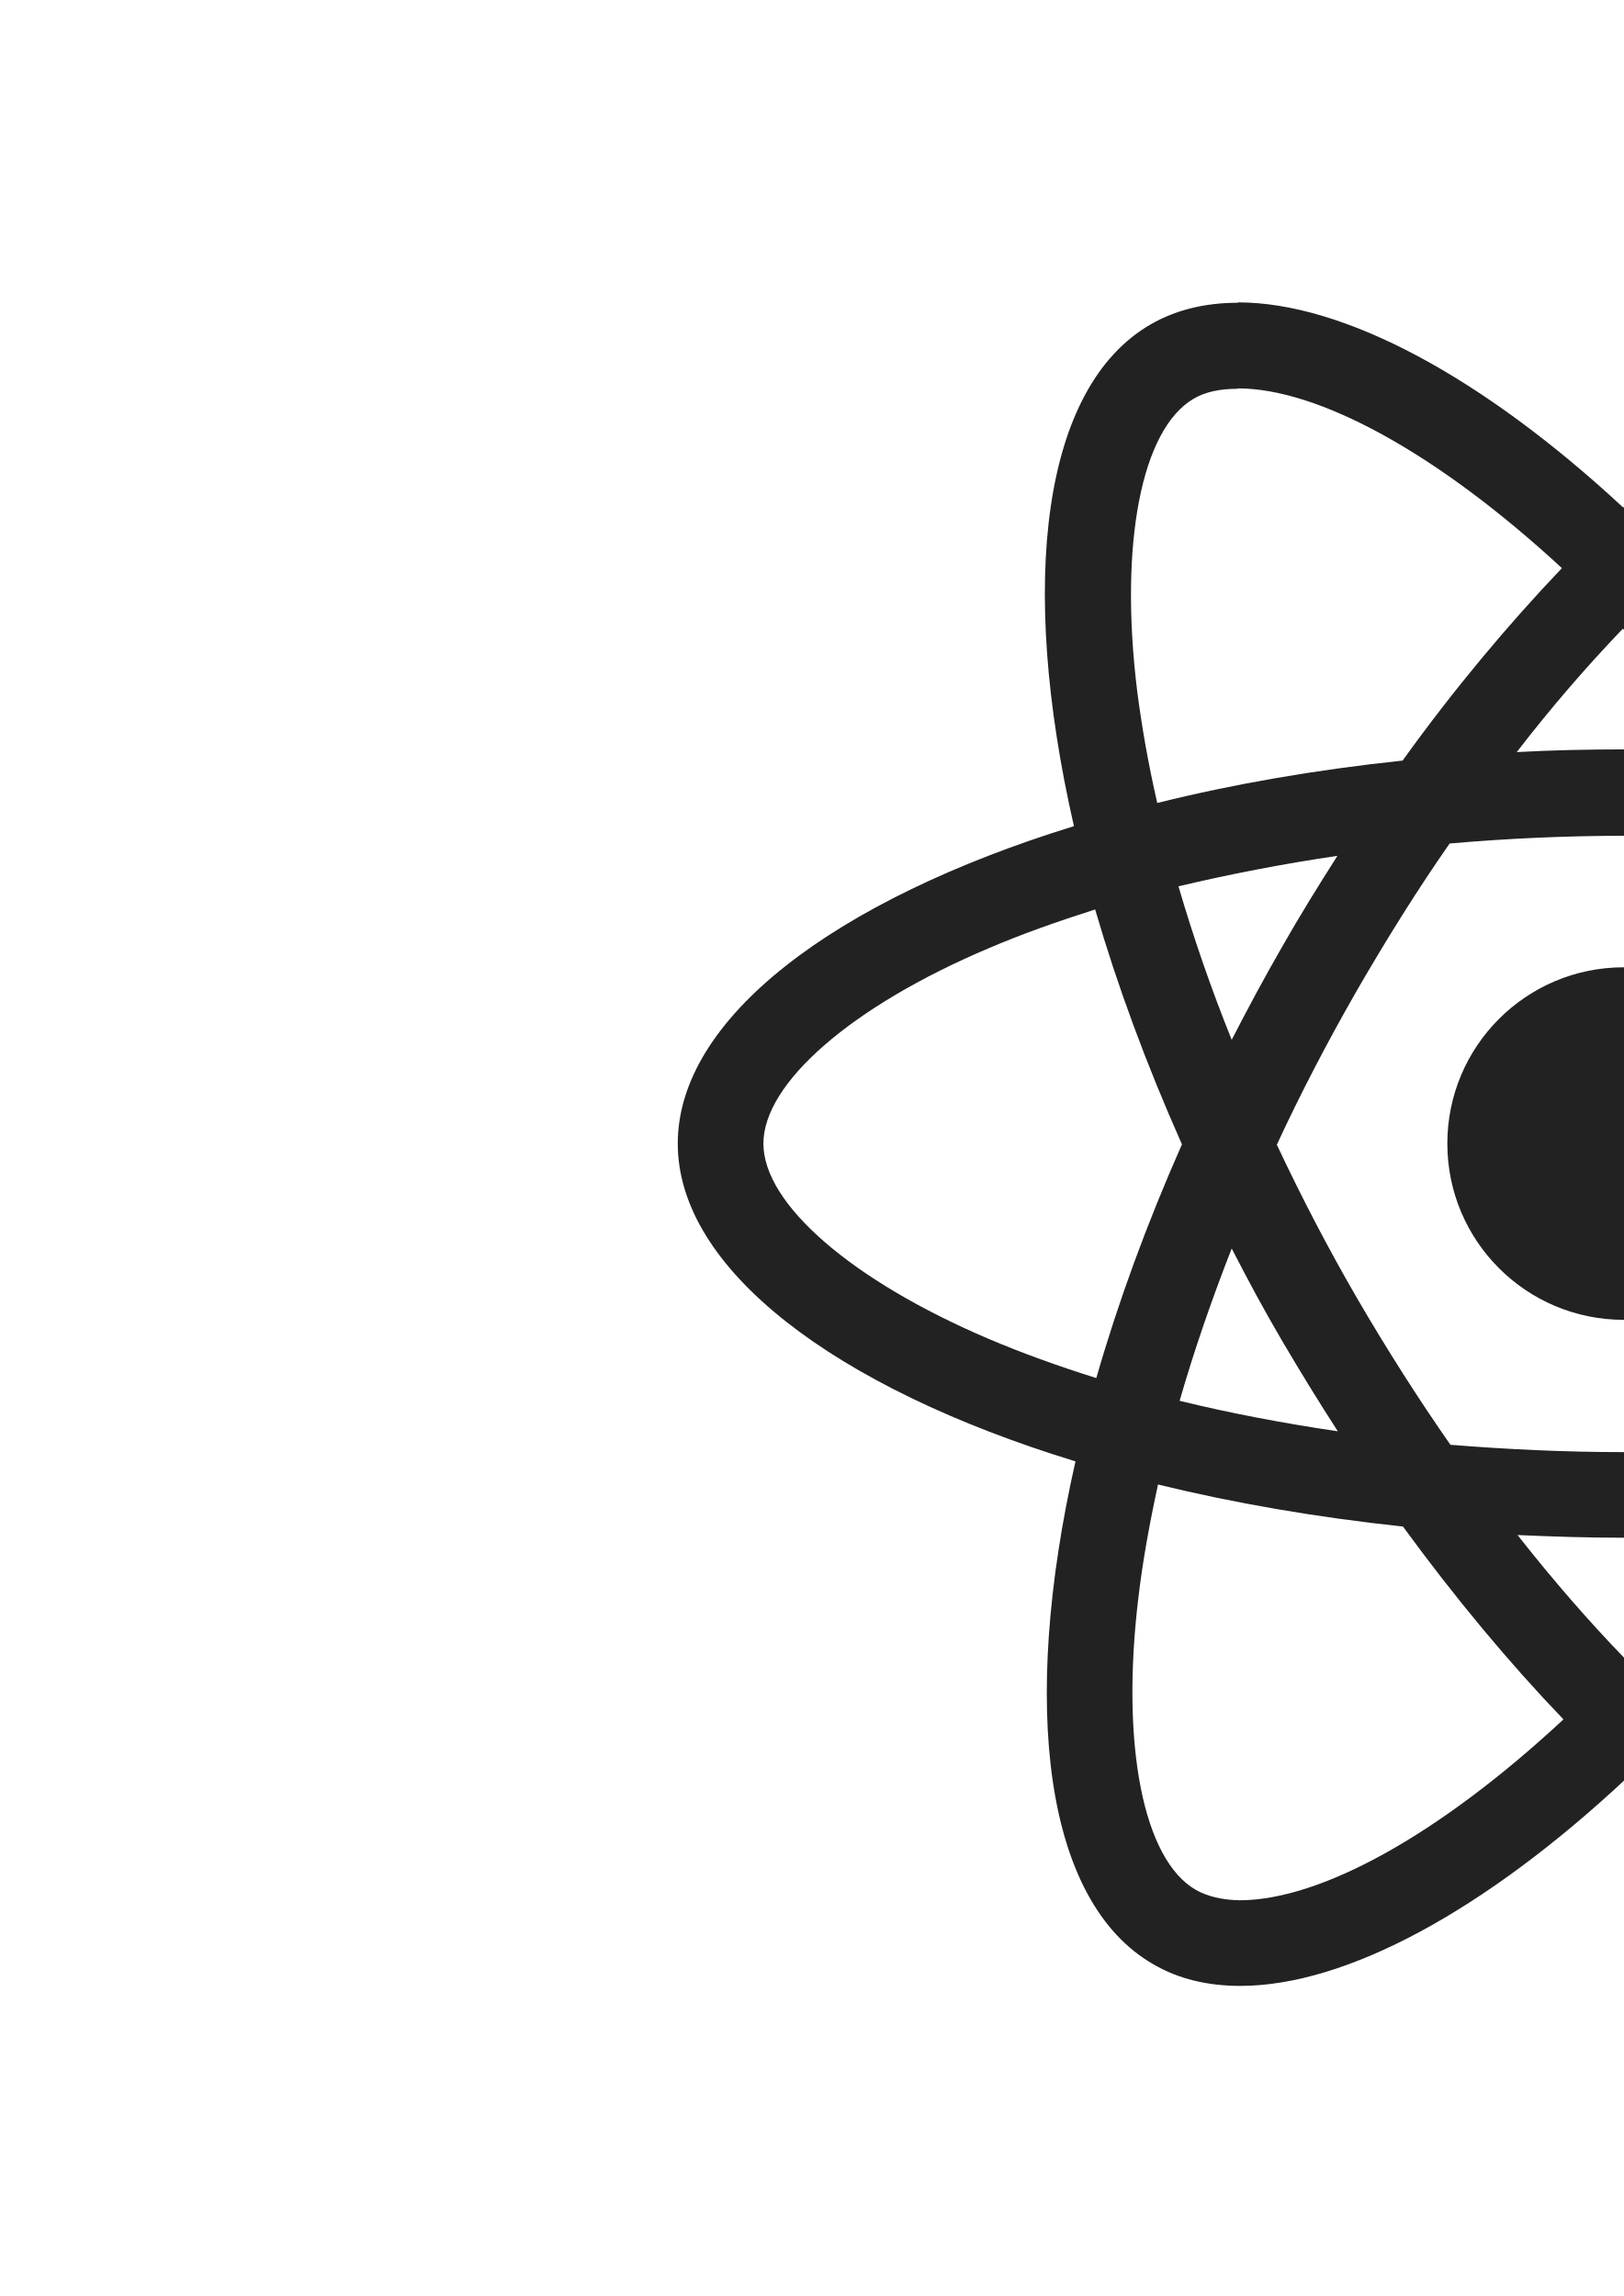
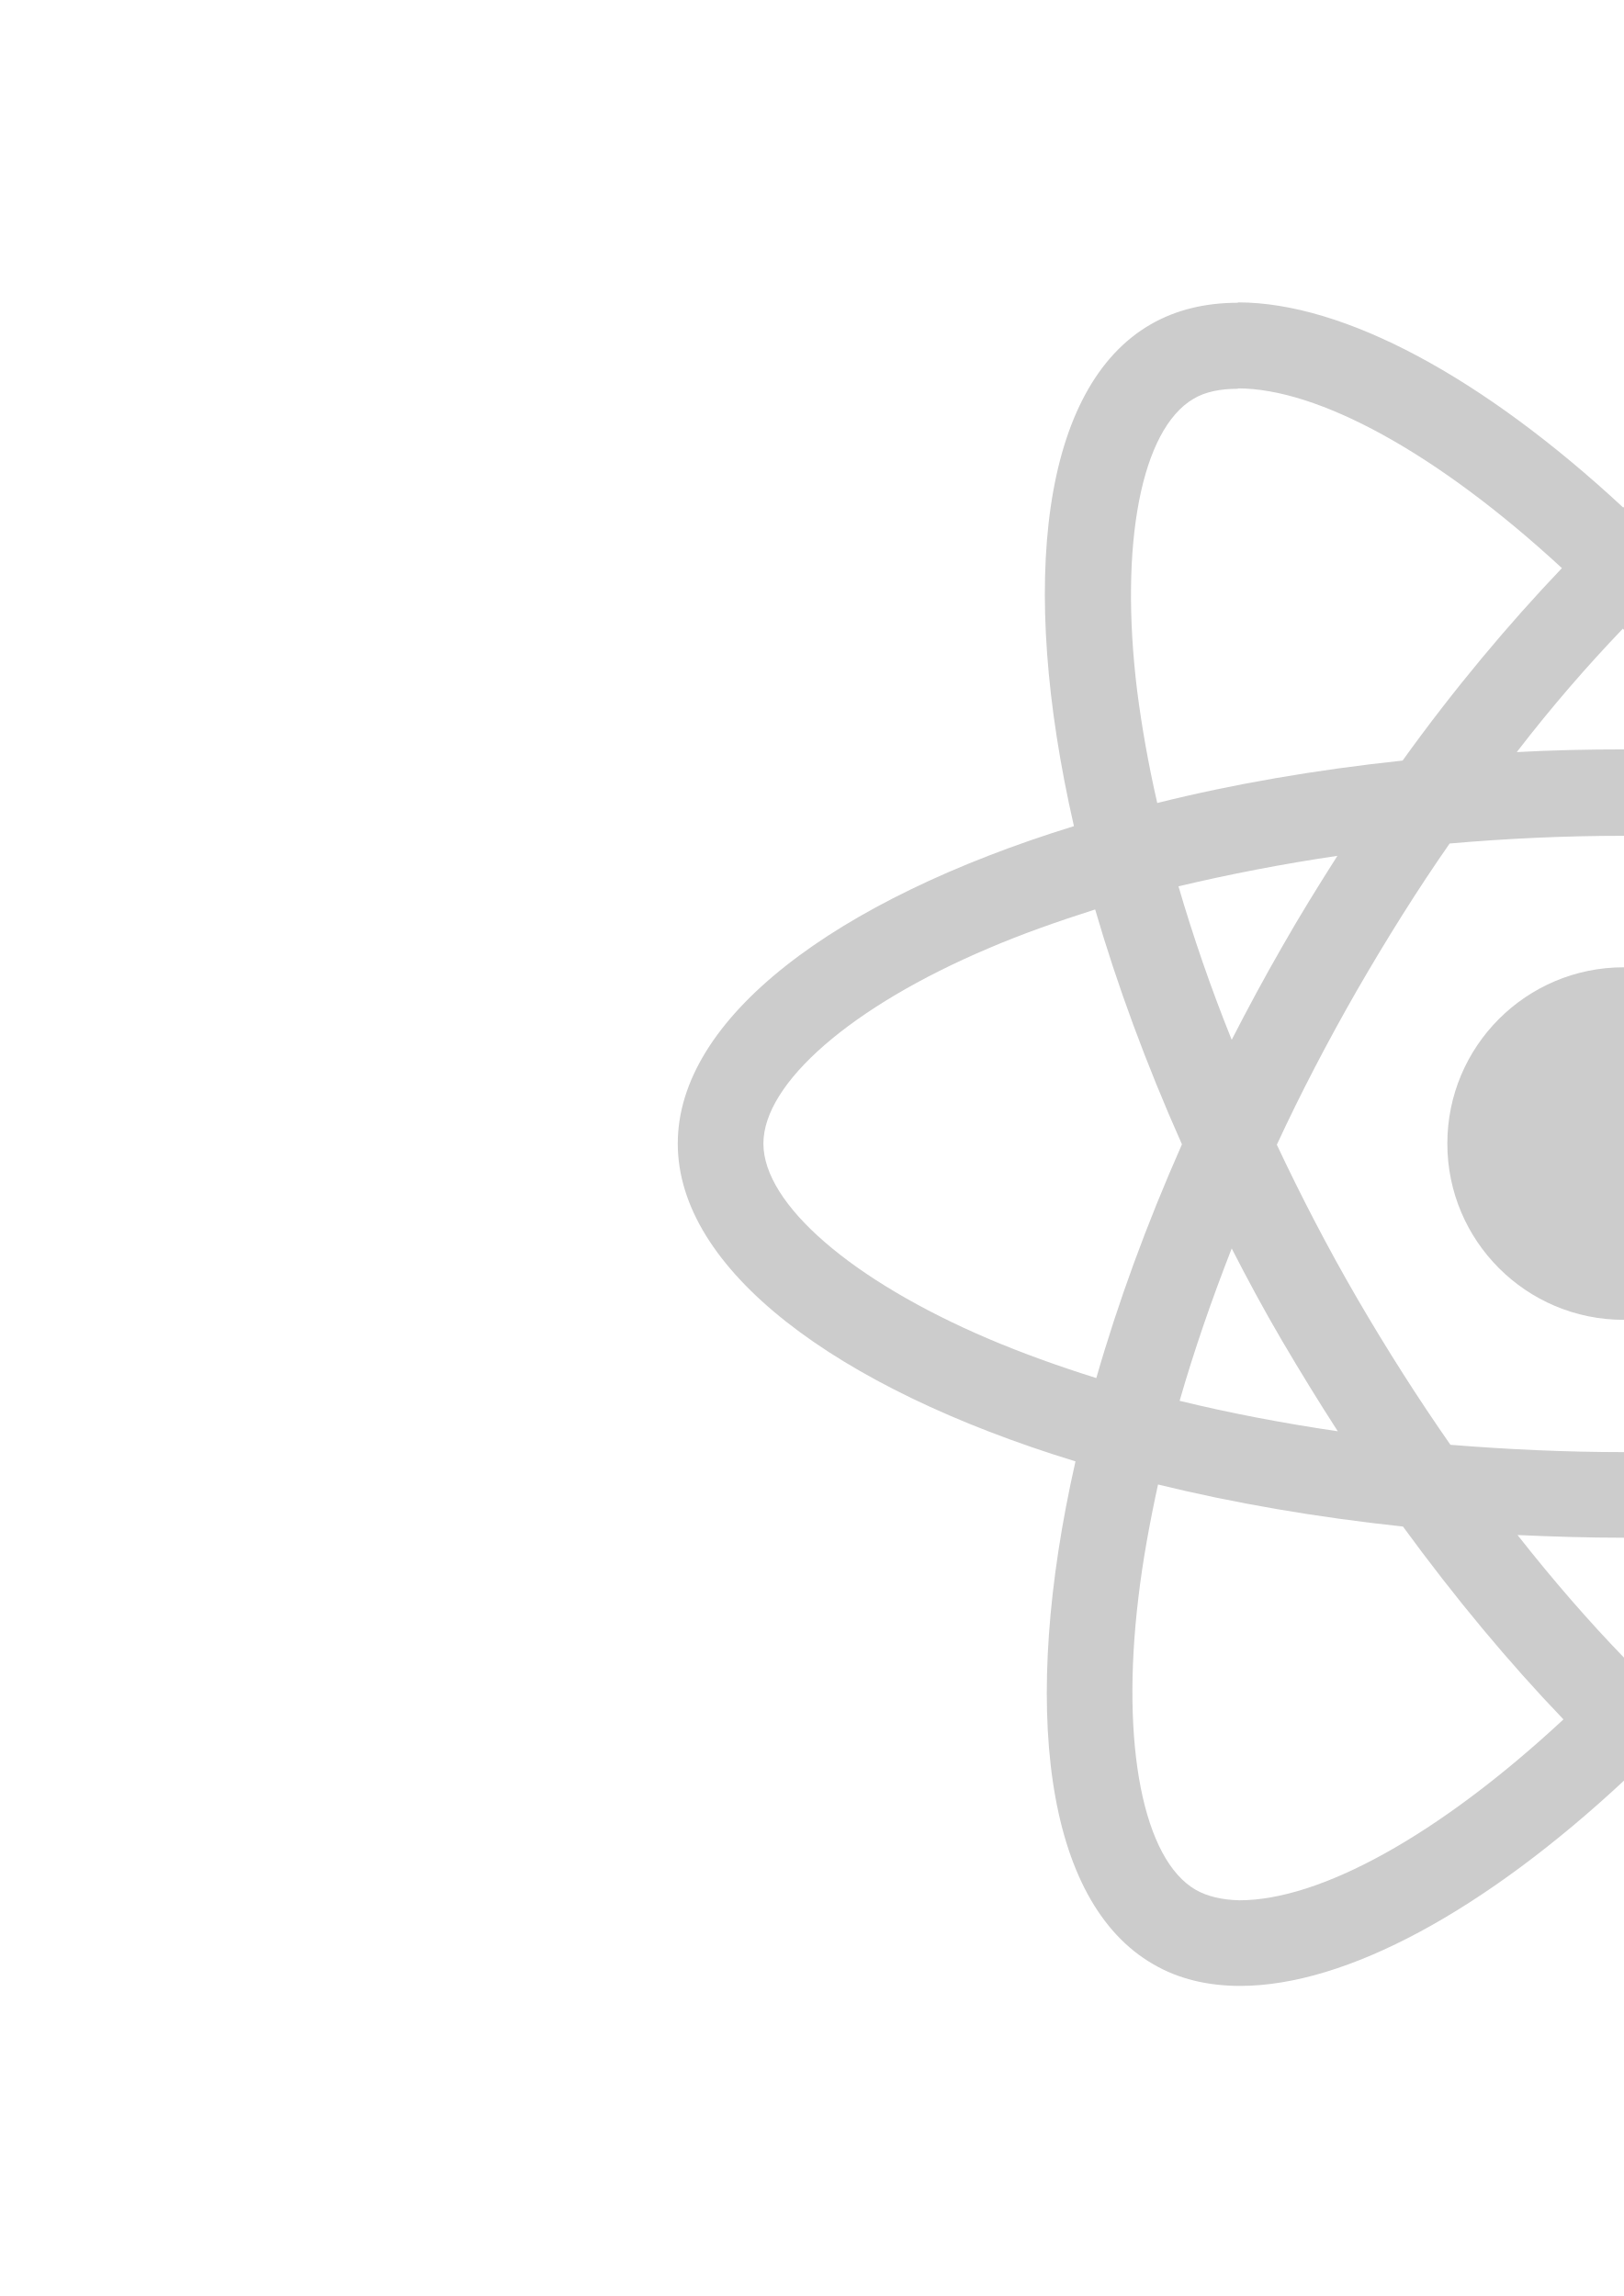
<svg xmlns="http://www.w3.org/2000/svg" viewBox="0 0 420.95 595.3">
-   <g fill="#222">
+   <g fill="#ccc">
    <path d="M666.3 296.5c0-32.5-40.7-63.3-103.1-82.4 14.4-63.6 8-114.2-20.2-130.4-6.5-3.8-14.1-5.6-22.4-5.6v22.3c4.6 0 8.3.9 11.4 2.6 13.6 7.8 19.5 37.5 14.9 75.7-1.1 9.4-2.9 19.3-5.1 29.4-19.6-4.8-41-8.5-63.5-10.9-13.5-18.5-27.5-35.3-41.6-50 32.6-30.3 63.2-46.9 84-46.9V78c-27.5 0-63.5 19.6-99.9 53.6-36.4-33.8-72.4-53.2-99.9-53.2v22.3c20.7 0 51.4 16.5 84 46.6-14 14.7-28 31.4-41.3 49.9-22.6 2.4-44 6.1-63.6 11-2.3-10-4-19.7-5.2-29-4.7-38.2 1.1-67.9 14.6-75.8 3-1.8 6.9-2.6 11.5-2.6V78.5c-8.4 0-16 1.8-22.6 5.6-28.1 16.2-34.4 66.7-19.9 130.1-62.2 19.2-102.7 49.9-102.7 82.3 0 32.5 40.7 63.3 103.1 82.4-14.4 63.6-8 114.2 20.2 130.4 6.5 3.8 14.1 5.6 22.5 5.6 27.5 0 63.5-19.6 99.9-53.6 36.4 33.8 72.4 53.2 99.9 53.2 8.4 0 16-1.8 22.6-5.6 28.1-16.2 34.4-66.7 19.9-130.1 62-19.1 102.5-49.9 102.5-82.3zm-130.2-66.7c-3.7 12.9-8.3 26.2-13.5 39.5-4.1-8-8.4-16-13.1-24-4.6-8-9.5-15.8-14.4-23.4 14.2 2.1 27.9 4.7 41 7.9zm-45.8 106.5c-7.8 13.5-15.8 26.3-24.1 38.2-14.9 1.3-30 2-45.2 2-15.1 0-30.2-.7-45-1.9-8.3-11.9-16.4-24.6-24.2-38-7.6-13.1-14.5-26.4-20.8-39.8 6.2-13.4 13.2-26.8 20.7-39.9 7.8-13.5 15.8-26.3 24.1-38.2 14.9-1.3 30-2 45.2-2 15.1 0 30.2.7 45 1.9 8.3 11.9 16.4 24.6 24.2 38 7.6 13.1 14.5 26.4 20.8 39.8-6.3 13.4-13.2 26.8-20.7 39.9zm32.3-13c5.4 13.4 10 26.8 13.8 39.8-13.1 3.2-26.9 5.9-41.2 8 4.9-7.7 9.8-15.6 14.4-23.7 4.6-8 8.9-16.1 13-24.1zM421.2 430c-9.3-9.6-18.6-20.3-27.8-32 9 .4 18.2.7 27.5.7 9.4 0 18.7-.2 27.8-.7-9 11.7-18.3 22.4-27.5 32zm-74.4-58.9c-14.2-2.1-27.9-4.7-41-7.9 3.7-12.9 8.3-26.2 13.5-39.5 4.1 8 8.4 16 13.1 24 4.7 8 9.5 15.8 14.4 23.4zM420.7 163c9.3 9.6 18.6 20.3 27.8 32-9-.4-18.2-.7-27.5-.7-9.4 0-18.7.2-27.8.7 9-11.7 18.3-22.4 27.5-32zm-74 58.9c-4.9 7.7-9.8 15.6-14.4 23.7-4.6 8-8.9 16-13 24-5.4-13.4-10-26.8-13.8-39.8 13.1-3.1 26.9-5.8 41.2-7.9zm-90.5 125.2c-35.4-15.1-58.3-34.9-58.3-50.6 0-15.7 22.9-35.6 58.3-50.6 8.6-3.7 18-7 27.7-10.1 5.7 19.6 13.2 40 22.5 60.9-9.2 20.8-16.6 41.1-22.2 60.6-9.9-3.1-19.3-6.5-28-10.2zM310 490c-13.6-7.8-19.5-37.5-14.9-75.7 1.1-9.4 2.9-19.3 5.1-29.4 19.6 4.8 41 8.5 63.5 10.9 13.5 18.5 27.5 35.3 41.6 50-32.6 30.3-63.2 46.9-84 46.9-4.5-.1-8.3-1-11.3-2.7zm237.2-76.2c4.7 38.2-1.1 67.9-14.6 75.8-3 1.8-6.9 2.6-11.5 2.6-20.7 0-51.4-16.5-84-46.6 14-14.7 28-31.4 41.3-49.9 22.6-2.4 44-6.1 63.6-11 2.3 10.1 4.1 19.8 5.2 29.1zm38.5-66.7c-8.6 3.7-18 7-27.7 10.1-5.7-19.6-13.2-40-22.5-60.9 9.2-20.8 16.6-41.1 22.2-60.6 9.9 3.1 19.3 6.5 28.1 10.2 35.4 15.1 58.3 34.9 58.3 50.6-.1 15.7-23 35.6-58.4 50.6zM320.8 78.4z" />
    <circle cx="420.9" cy="296.5" r="45.7" />
    <path d="M520.5 78.1z" />
  </g>
</svg>
